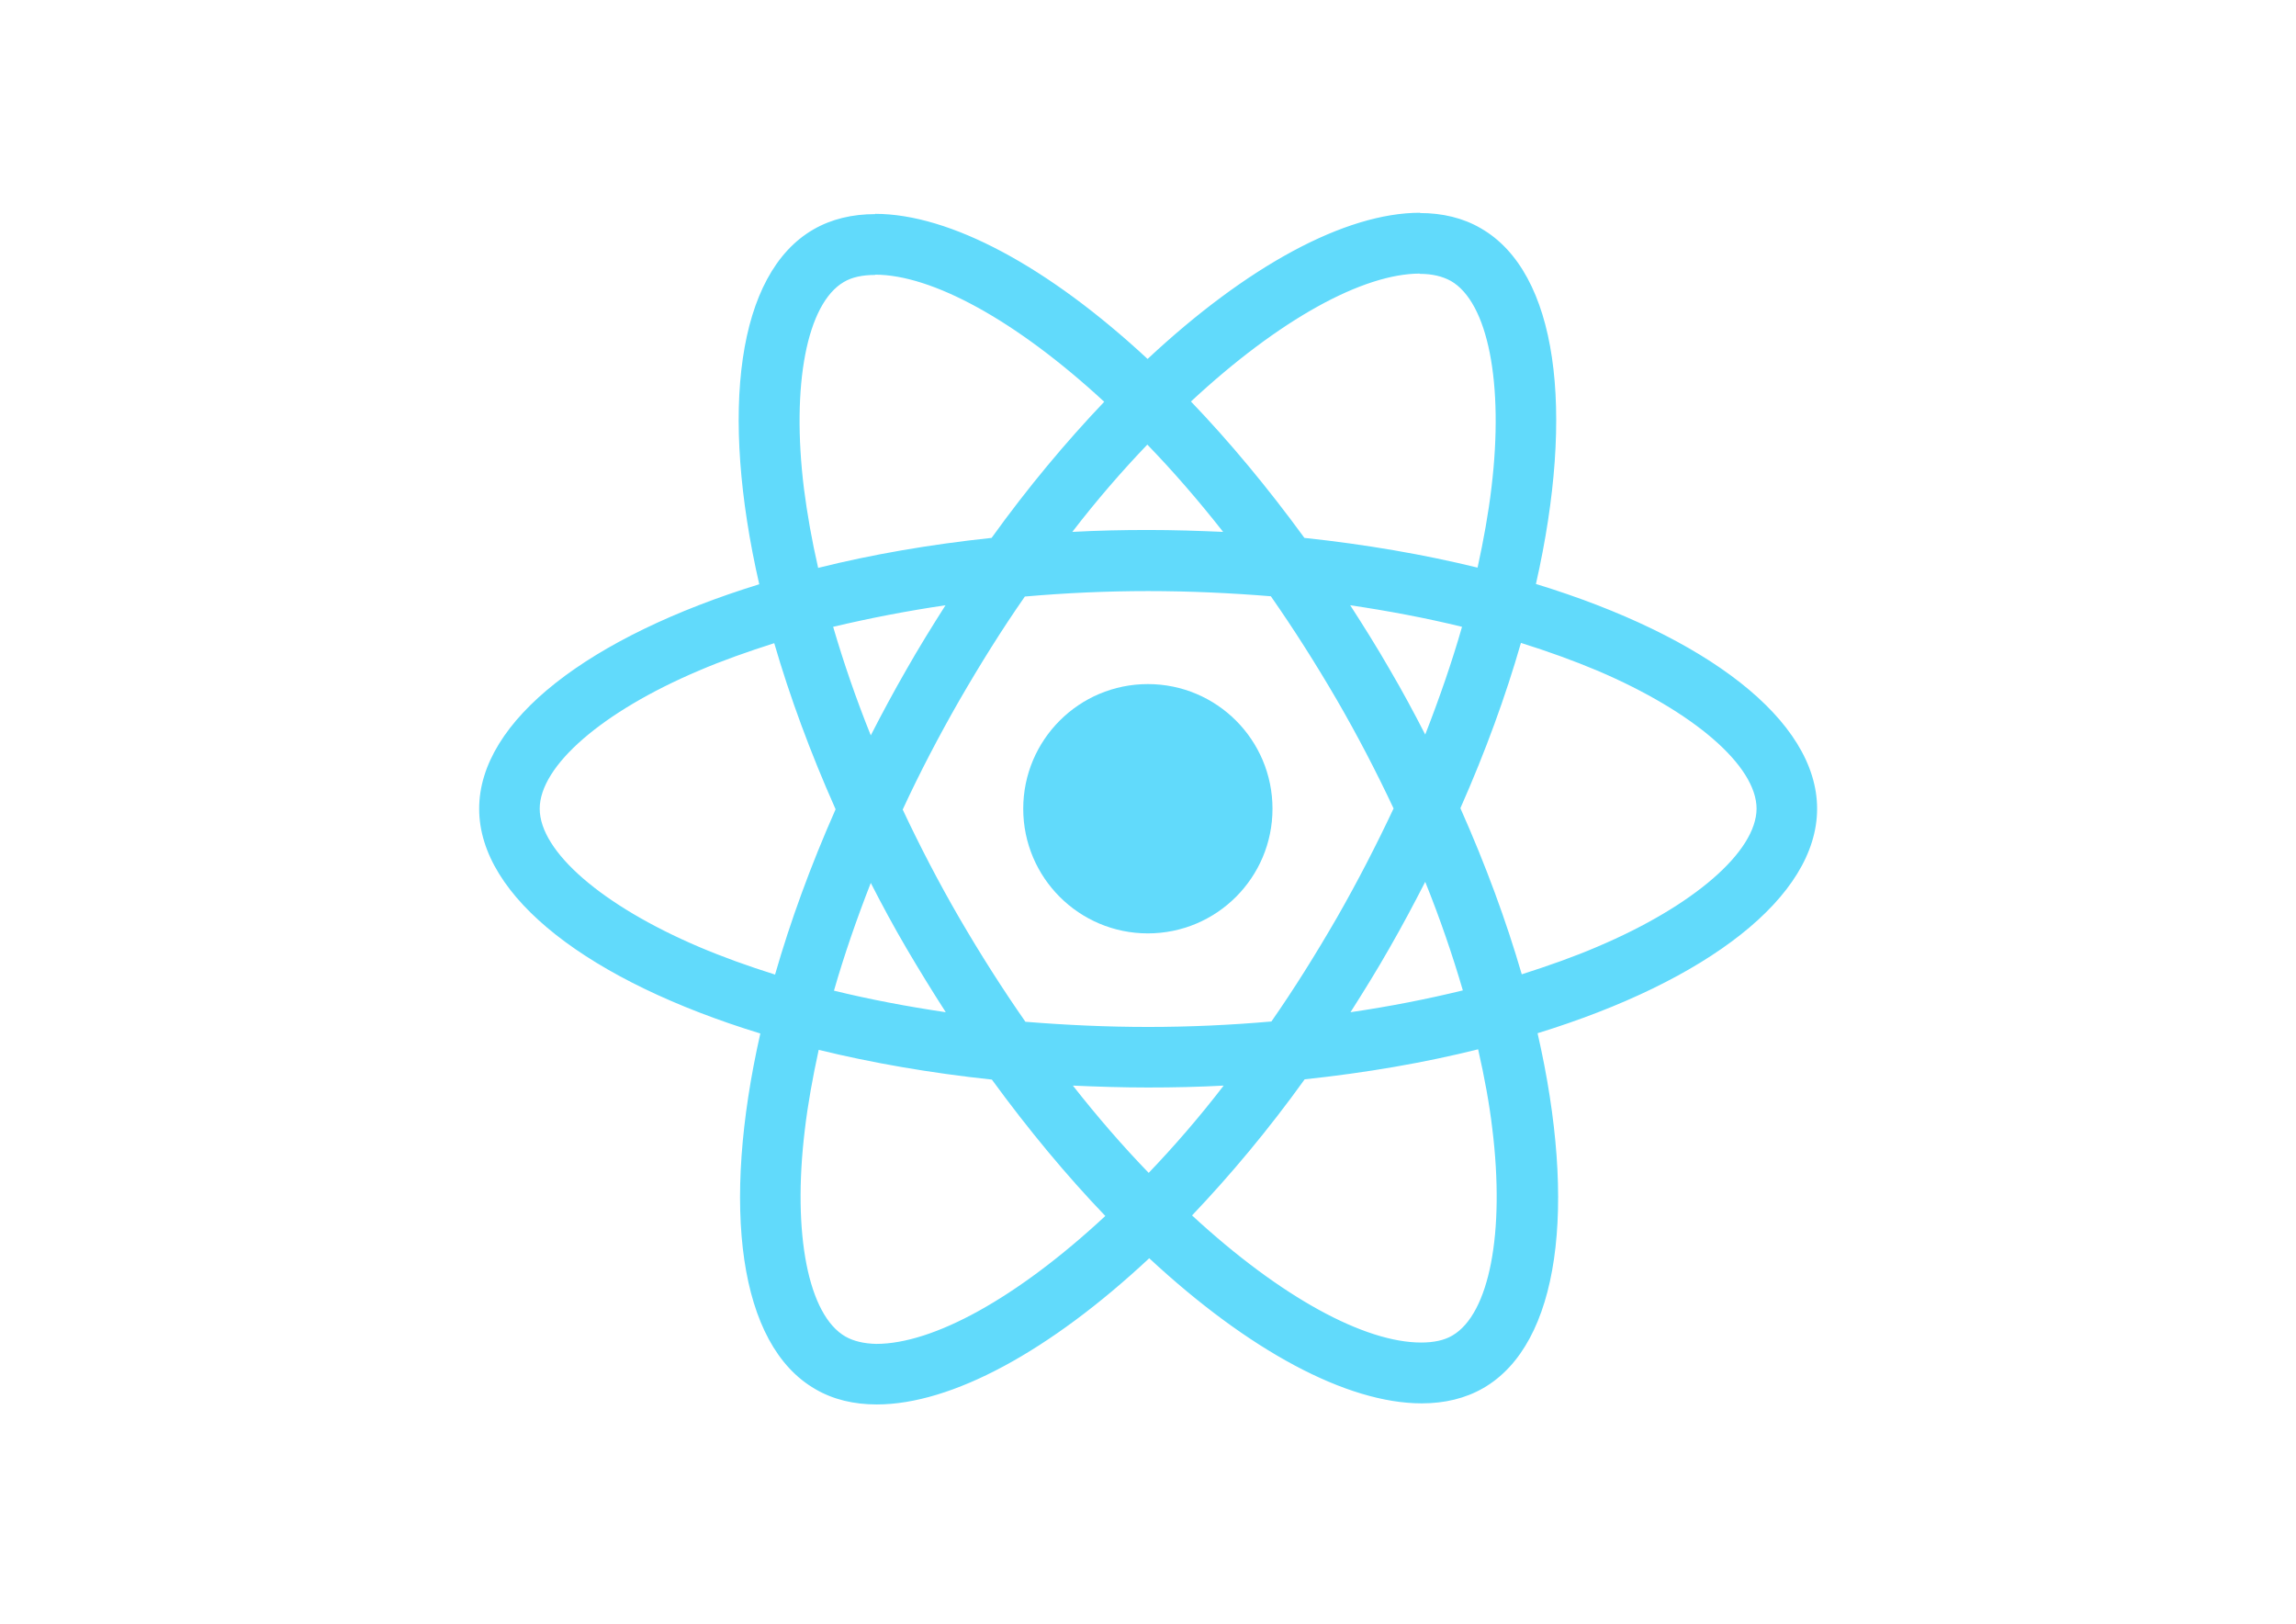
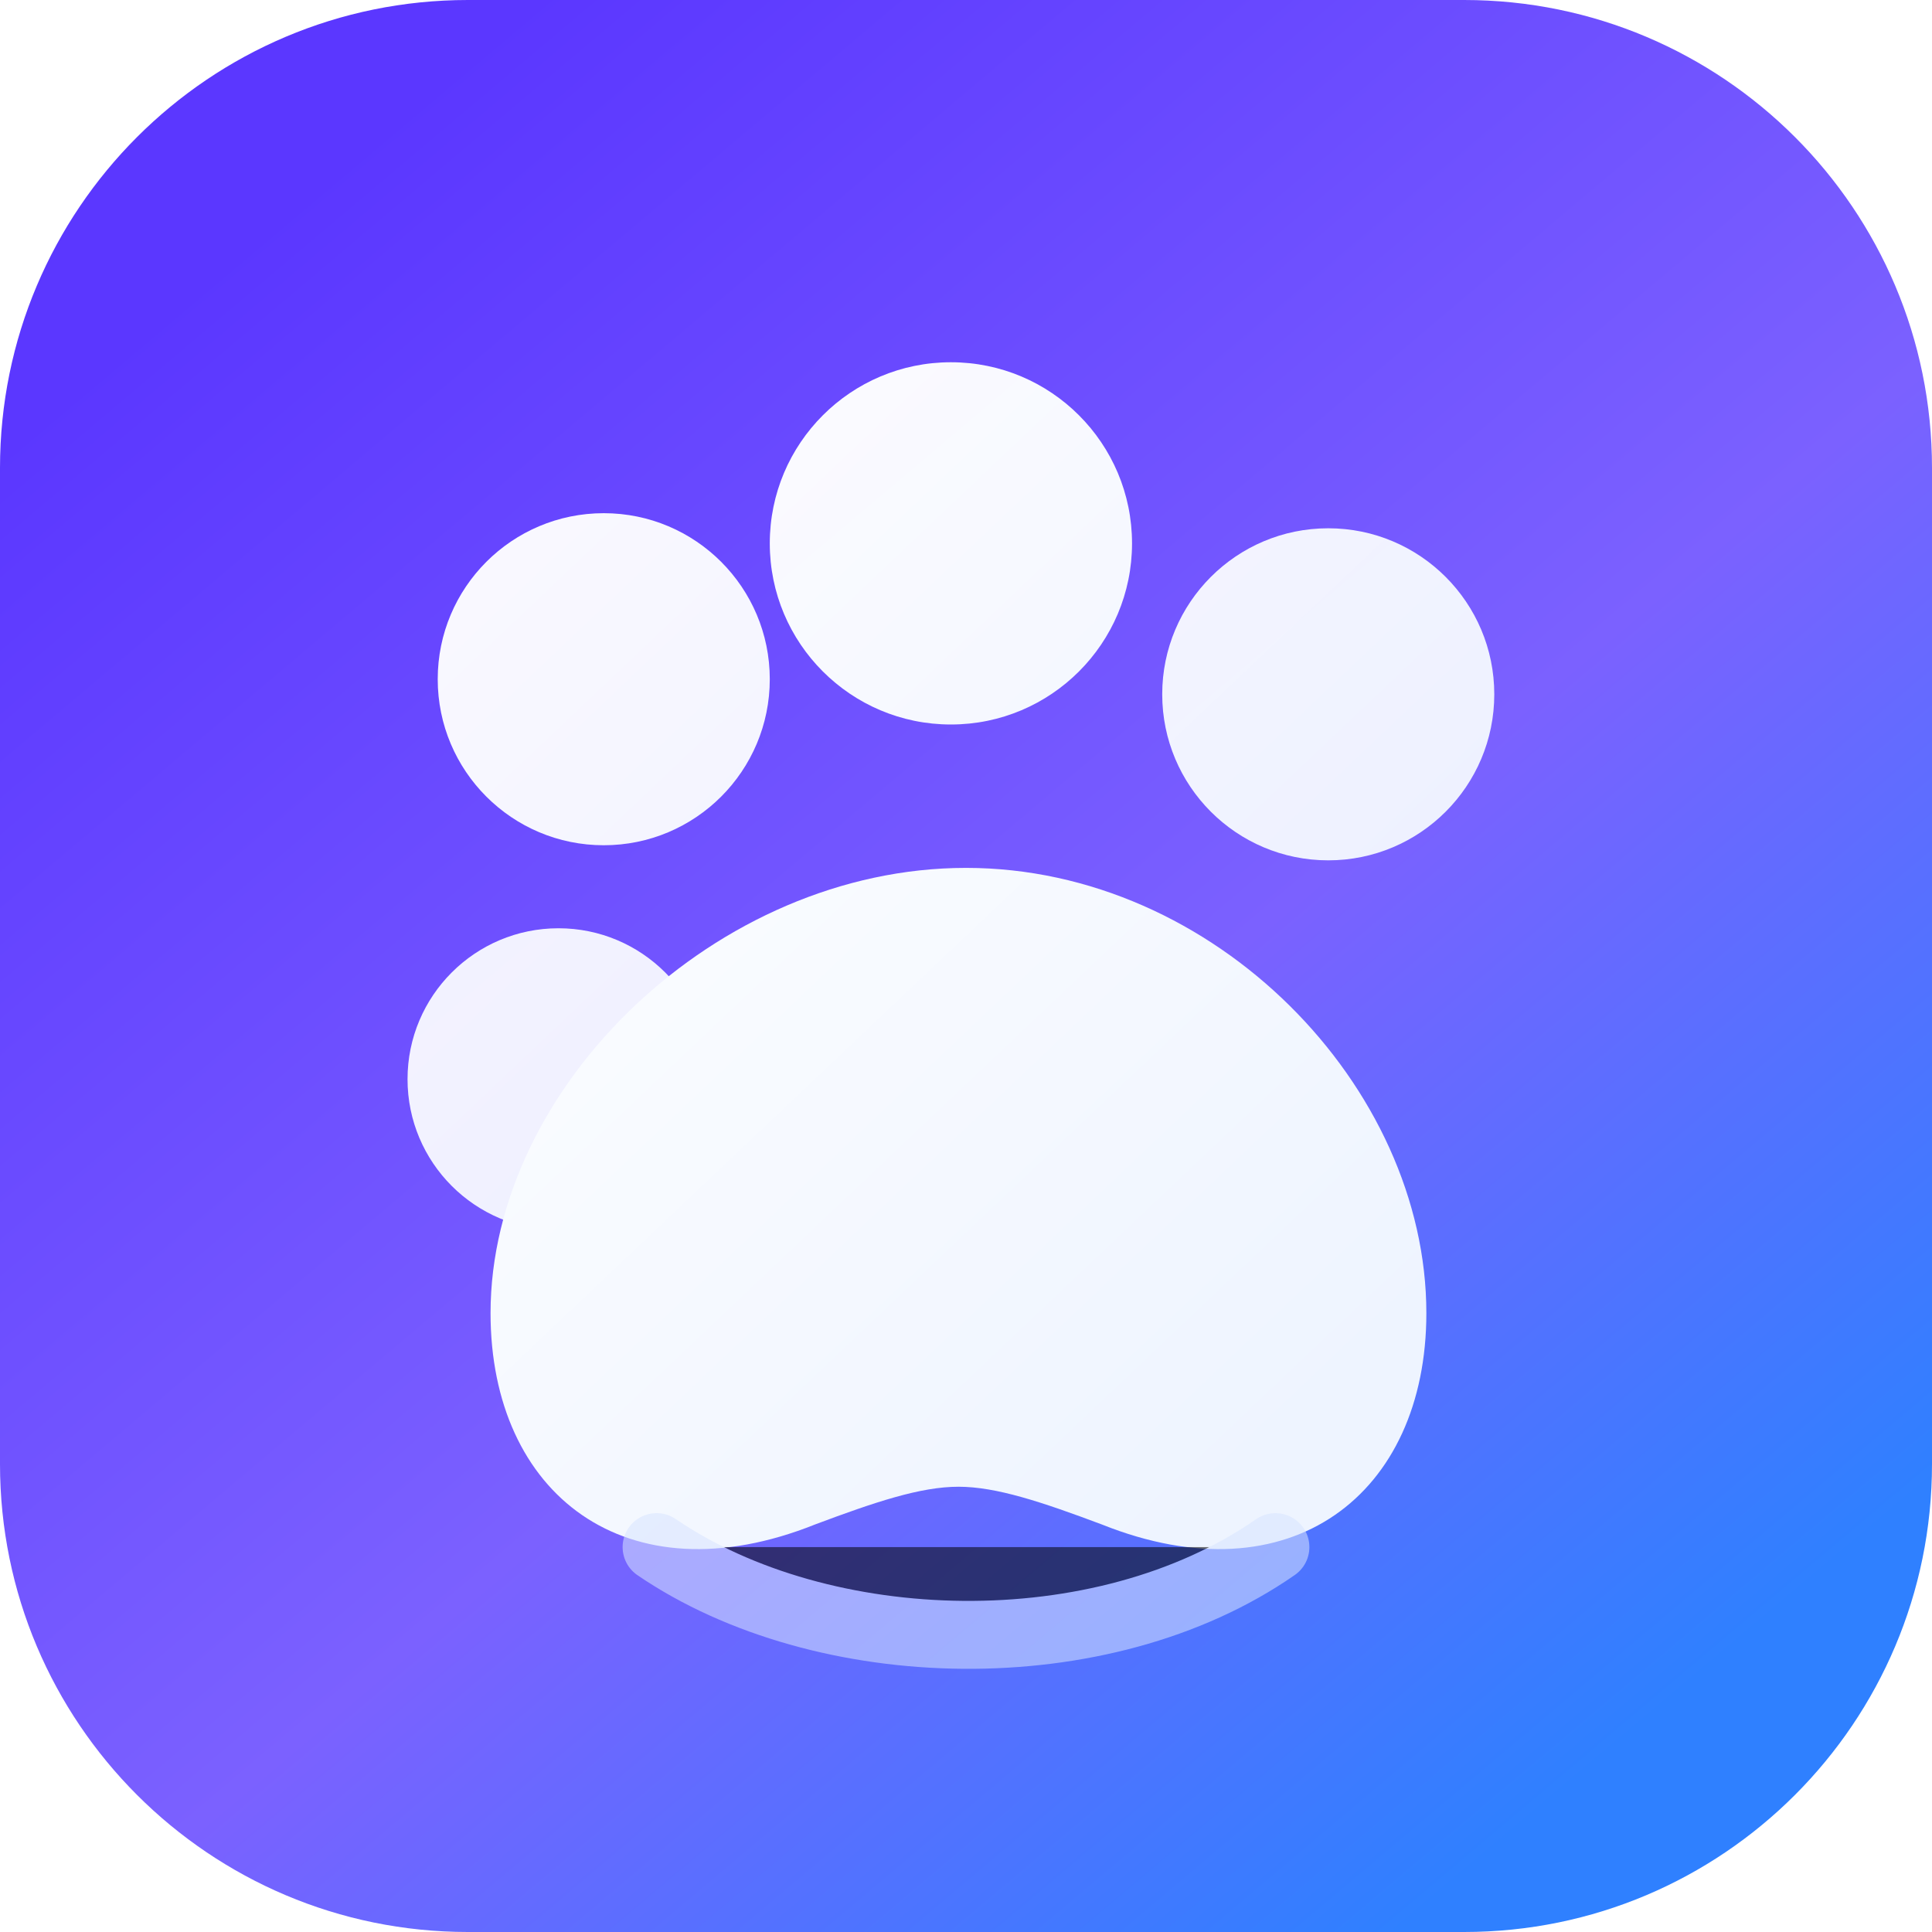
- <svg xmlns="http://www.w3.org/2000/svg" viewBox="0 0 841.9 595.3">
-   <g fill="#61DAFB">
-     <path d="M666.3 296.5c0-32.5-40.7-63.3-103.1-82.4 14.4-63.6 8-114.2-20.2-130.4-6.5-3.8-14.1-5.6-22.4-5.6v22.3c4.6 0 8.3.9 11.4 2.6 13.6 7.8 19.5 37.5 14.9 75.7-1.1 9.4-2.9 19.3-5.1 29.4-19.6-4.8-41-8.5-63.5-10.9-13.5-18.5-27.5-35.3-41.6-50 32.6-30.3 63.2-46.9 84-46.9V78c-27.5 0-63.5 19.6-99.9 53.6-36.4-33.8-72.4-53.2-99.9-53.2v22.3c20.7 0 51.4 16.5 84 46.6-14 14.7-28 31.4-41.3 49.9-22.6 2.4-44 6.1-63.6 11-2.3-10-4-19.7-5.2-29-4.7-38.2 1.1-67.9 14.6-75.8 3-1.8 6.9-2.6 11.5-2.6V78.5c-8.4 0-16 1.8-22.6 5.6-28.1 16.2-34.4 66.7-19.9 130.1-62.2 19.2-102.7 49.9-102.7 82.3 0 32.5 40.7 63.3 103.1 82.4-14.4 63.6-8 114.2 20.2 130.4 6.5 3.8 14.1 5.6 22.5 5.6 27.5 0 63.5-19.6 99.9-53.6 36.4 33.8 72.4 53.2 99.9 53.2 8.4 0 16-1.8 22.6-5.6 28.1-16.2 34.4-66.7 19.9-130.1 62-19.1 102.5-49.9 102.5-82.3zm-130.2-66.7c-3.7 12.9-8.3 26.2-13.5 39.5-4.1-8-8.4-16-13.1-24-4.6-8-9.5-15.8-14.4-23.4 14.2 2.1 27.9 4.7 41 7.9zm-45.8 106.5c-7.8 13.5-15.8 26.3-24.1 38.2-14.9 1.3-30 2-45.2 2-15.1 0-30.2-.7-45-1.9-8.3-11.9-16.4-24.6-24.2-38-7.6-13.1-14.5-26.4-20.8-39.8 6.2-13.4 13.2-26.8 20.7-39.9 7.8-13.5 15.8-26.3 24.1-38.2 14.9-1.3 30-2 45.2-2 15.1 0 30.2.7 45 1.9 8.3 11.9 16.4 24.6 24.2 38 7.6 13.1 14.5 26.4 20.8 39.8-6.3 13.4-13.2 26.8-20.7 39.9zm32.3-13c5.4 13.4 10 26.8 13.8 39.8-13.1 3.2-26.9 5.9-41.2 8 4.9-7.7 9.8-15.6 14.4-23.7 4.6-8 8.9-16.1 13-24.1zM421.2 430c-9.3-9.6-18.6-20.3-27.8-32 9 .4 18.2.7 27.5.7 9.4 0 18.7-.2 27.8-.7-9 11.7-18.3 22.4-27.5 32zm-74.4-58.9c-14.2-2.1-27.9-4.7-41-7.9 3.7-12.9 8.3-26.2 13.5-39.5 4.1 8 8.4 16 13.1 24 4.7 8 9.5 15.8 14.4 23.4zM420.7 163c9.3 9.6 18.6 20.3 27.8 32-9-.4-18.2-.7-27.5-.7-9.4 0-18.7.2-27.8.7 9-11.7 18.3-22.4 27.5-32zm-74 58.9c-4.9 7.7-9.8 15.6-14.4 23.7-4.6 8-8.9 16-13 24-5.4-13.4-10-26.8-13.8-39.8 13.1-3.1 26.9-5.8 41.2-7.9zm-90.5 125.2c-35.4-15.1-58.3-34.9-58.3-50.6 0-15.7 22.9-35.6 58.3-50.6 8.6-3.7 18-7 27.7-10.1 5.7 19.6 13.2 40 22.5 60.9-9.2 20.8-16.6 41.1-22.2 60.6-9.9-3.1-19.3-6.5-28-10.2zM310 490c-13.6-7.8-19.5-37.5-14.9-75.7 1.1-9.4 2.9-19.3 5.1-29.4 19.6 4.8 41 8.5 63.5 10.9 13.5 18.5 27.5 35.3 41.6 50-32.6 30.3-63.2 46.9-84 46.9-4.5-.1-8.3-1-11.3-2.7zm237.2-76.2c4.7 38.2-1.1 67.9-14.6 75.8-3 1.8-6.9 2.6-11.5 2.6-20.7 0-51.4-16.5-84-46.6 14-14.7 28-31.4 41.3-49.9 22.6-2.4 44-6.1 63.6-11 2.3 10.1 4.1 19.8 5.2 29.1zm38.5-66.7c-8.6 3.7-18 7-27.7 10.1-5.7-19.6-13.2-40-22.5-60.9 9.2-20.8 16.6-41.1 22.2-60.6 9.9 3.1 19.3 6.5 28.1 10.2 35.4 15.1 58.3 34.9 58.3 50.6-.1 15.7-23 35.6-58.4 50.6zM320.8 78.4z" />
-     <circle cx="420.9" cy="296.5" r="45.7" />
-     <path d="M520.5 78.1z" />
-   </g>
+ <svg xmlns="http://www.w3.org/2000/svg" viewBox="0 0 256 256" role="img" aria-label="PetPal logo">
+   <defs>
+     <linearGradient id="petpal-bg" x1="42" y1="24" x2="216" y2="230" gradientUnits="userSpaceOnUse">
+       <stop stop-color="#5B37FF" />
+       <stop offset=".58" stop-color="#7B61FF" />
+       <stop offset="1" stop-color="#2F80FF" />
+     </linearGradient>
+     <linearGradient id="petpal-paw" x1="74" y1="67" x2="182" y2="181" gradientUnits="userSpaceOnUse">
+       <stop stop-color="#FFFFFF" />
+       <stop offset="1" stop-color="#EEF4FF" />
+     </linearGradient>
+   </defs>
+   <rect width="256" height="256" rx="62" fill="url(#petpal-bg)" />
+   <circle cx="80" cy="90" r="22" fill="url(#petpal-paw)" opacity=".96" />
+   <circle cx="126" cy="72" r="24" fill="url(#petpal-paw)" opacity=".98" />
+   <circle cx="176" cy="92" r="22" fill="url(#petpal-paw)" opacity=".96" />
+   <circle cx="74" cy="143" r="20" fill="url(#petpal-paw)" opacity=".94" />
+   <path d="M128 115c33 0 61 29 61 59 0 24-18 38-43 28-8-3-14-5-19-5s-11 2-19 5c-25 10-43-4-43-28 0-30 30-59 63-59Z" fill="url(#petpal-paw)" />
+   <path d="M87 205c22 15 59 16 82 0" stroke="#D7E4FF" stroke-width="9" stroke-linecap="round" opacity=".55" />
</svg>
